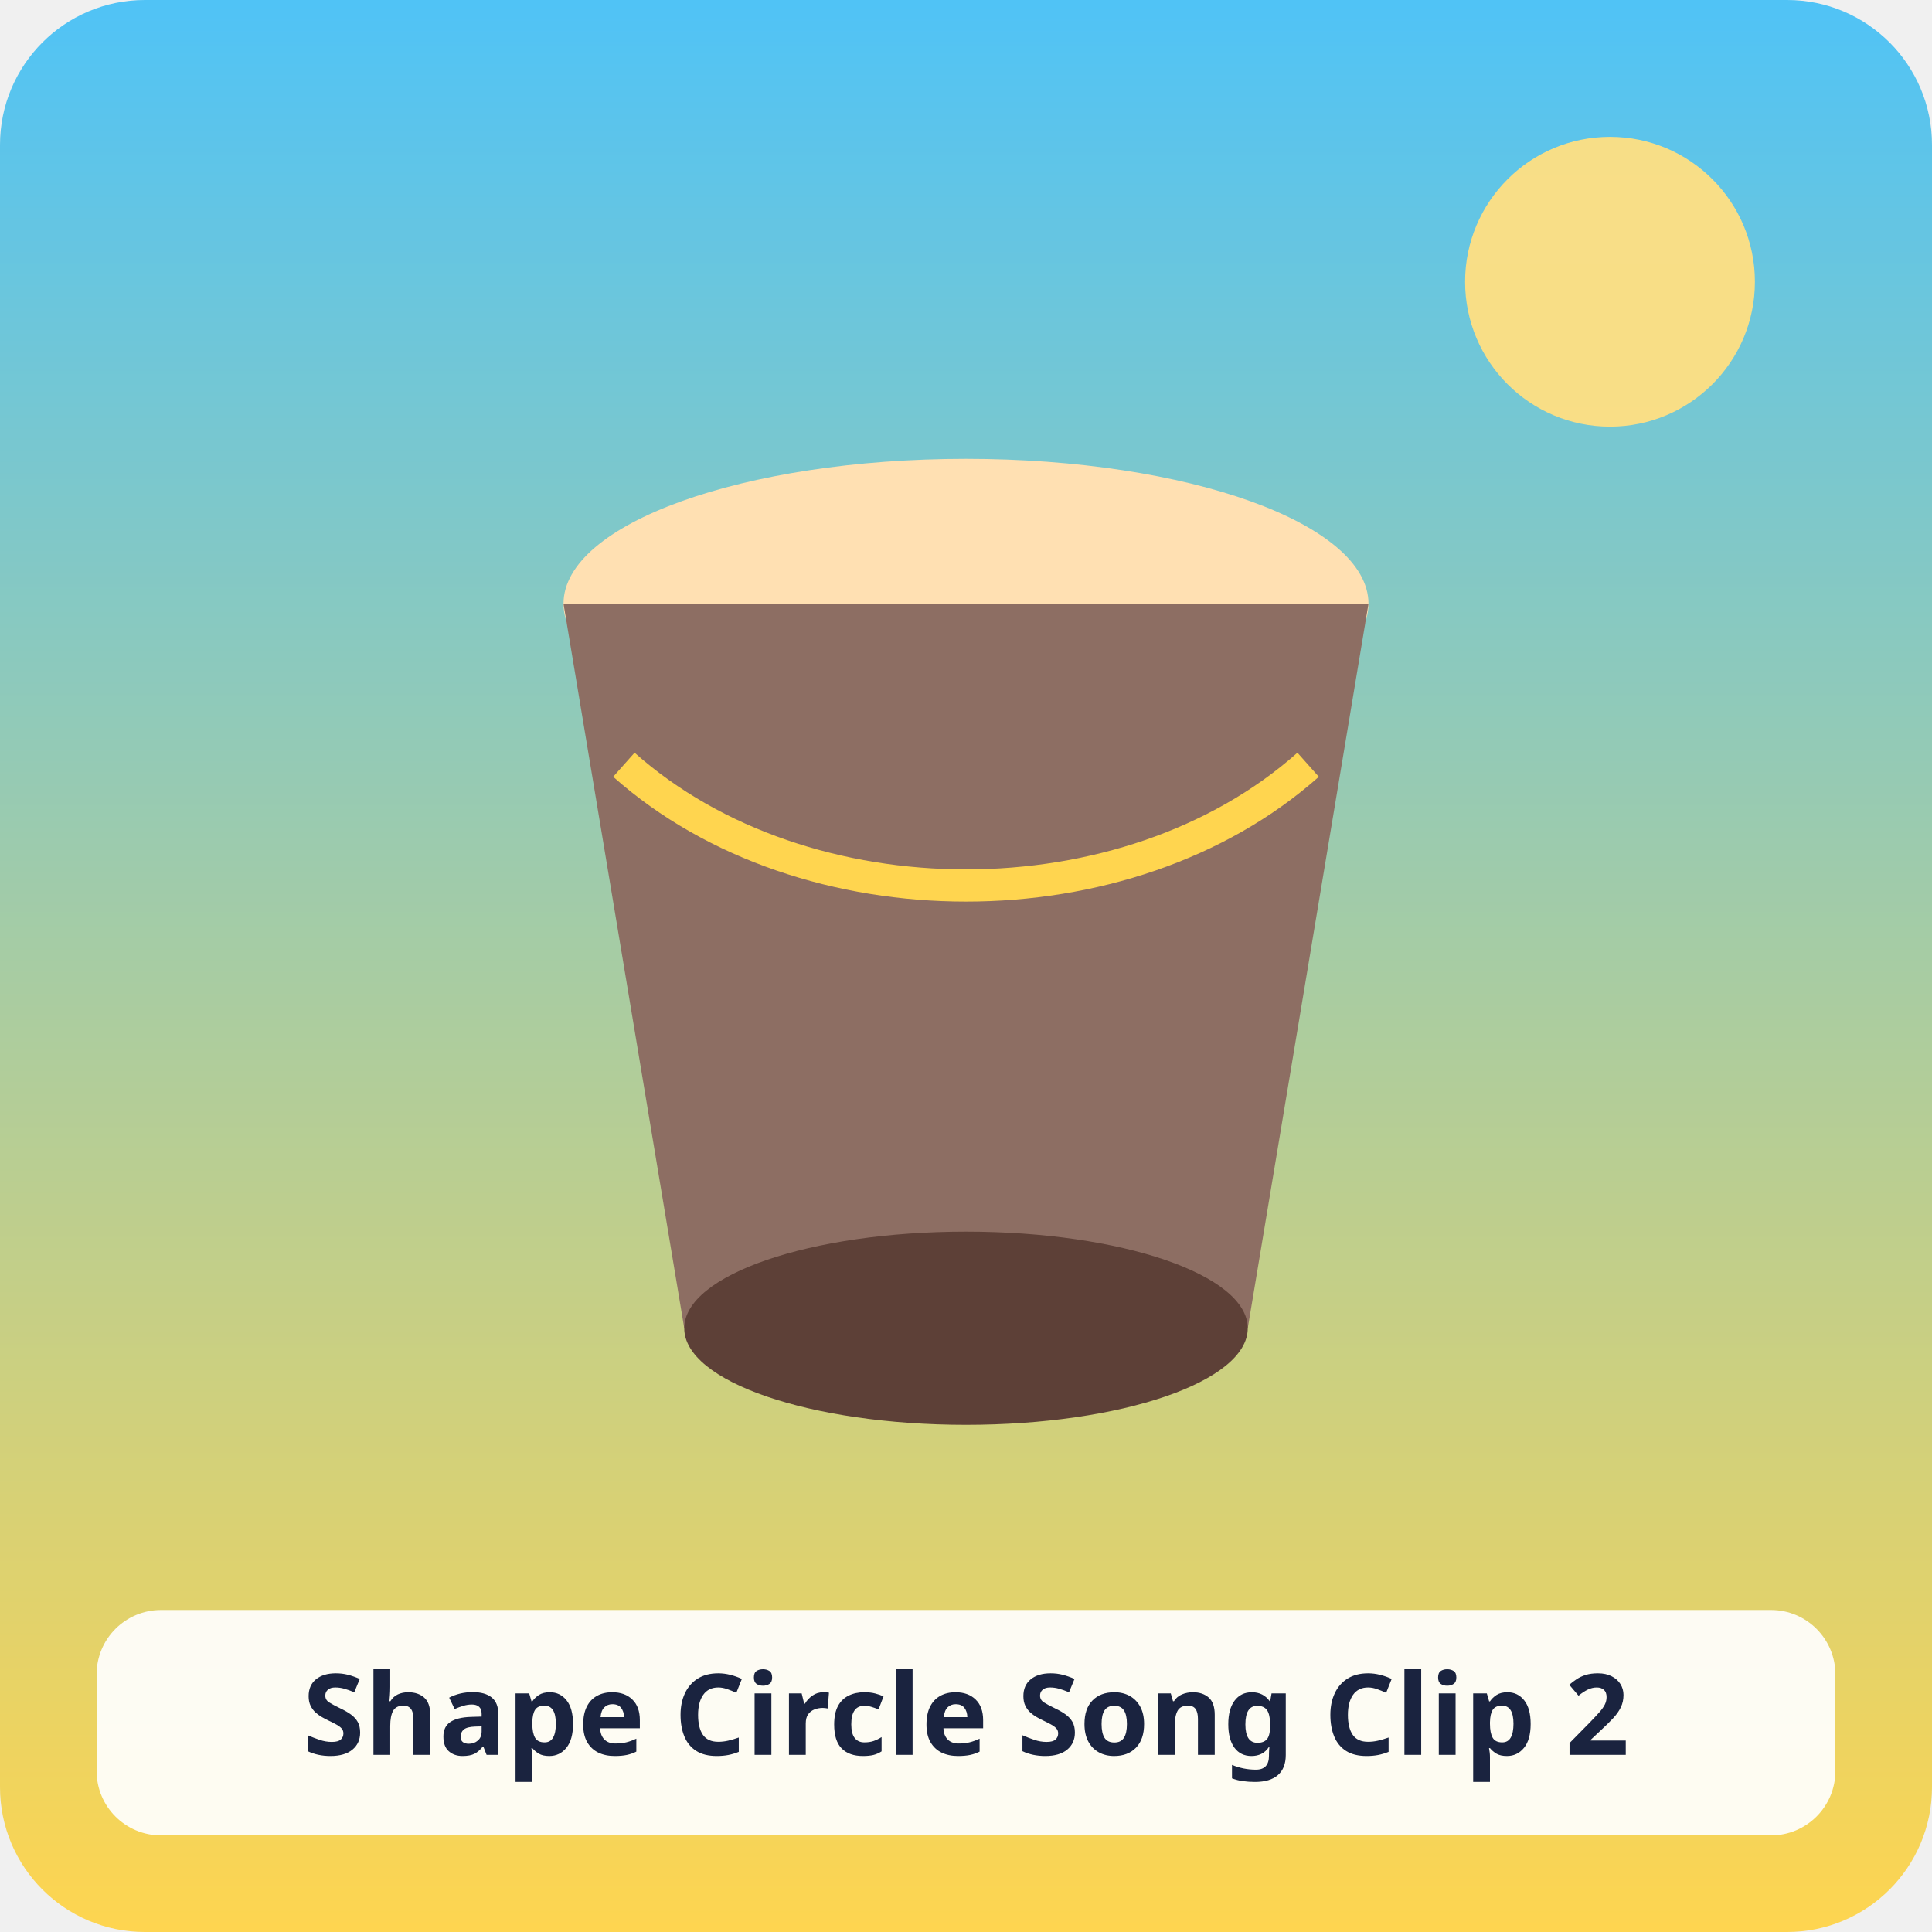
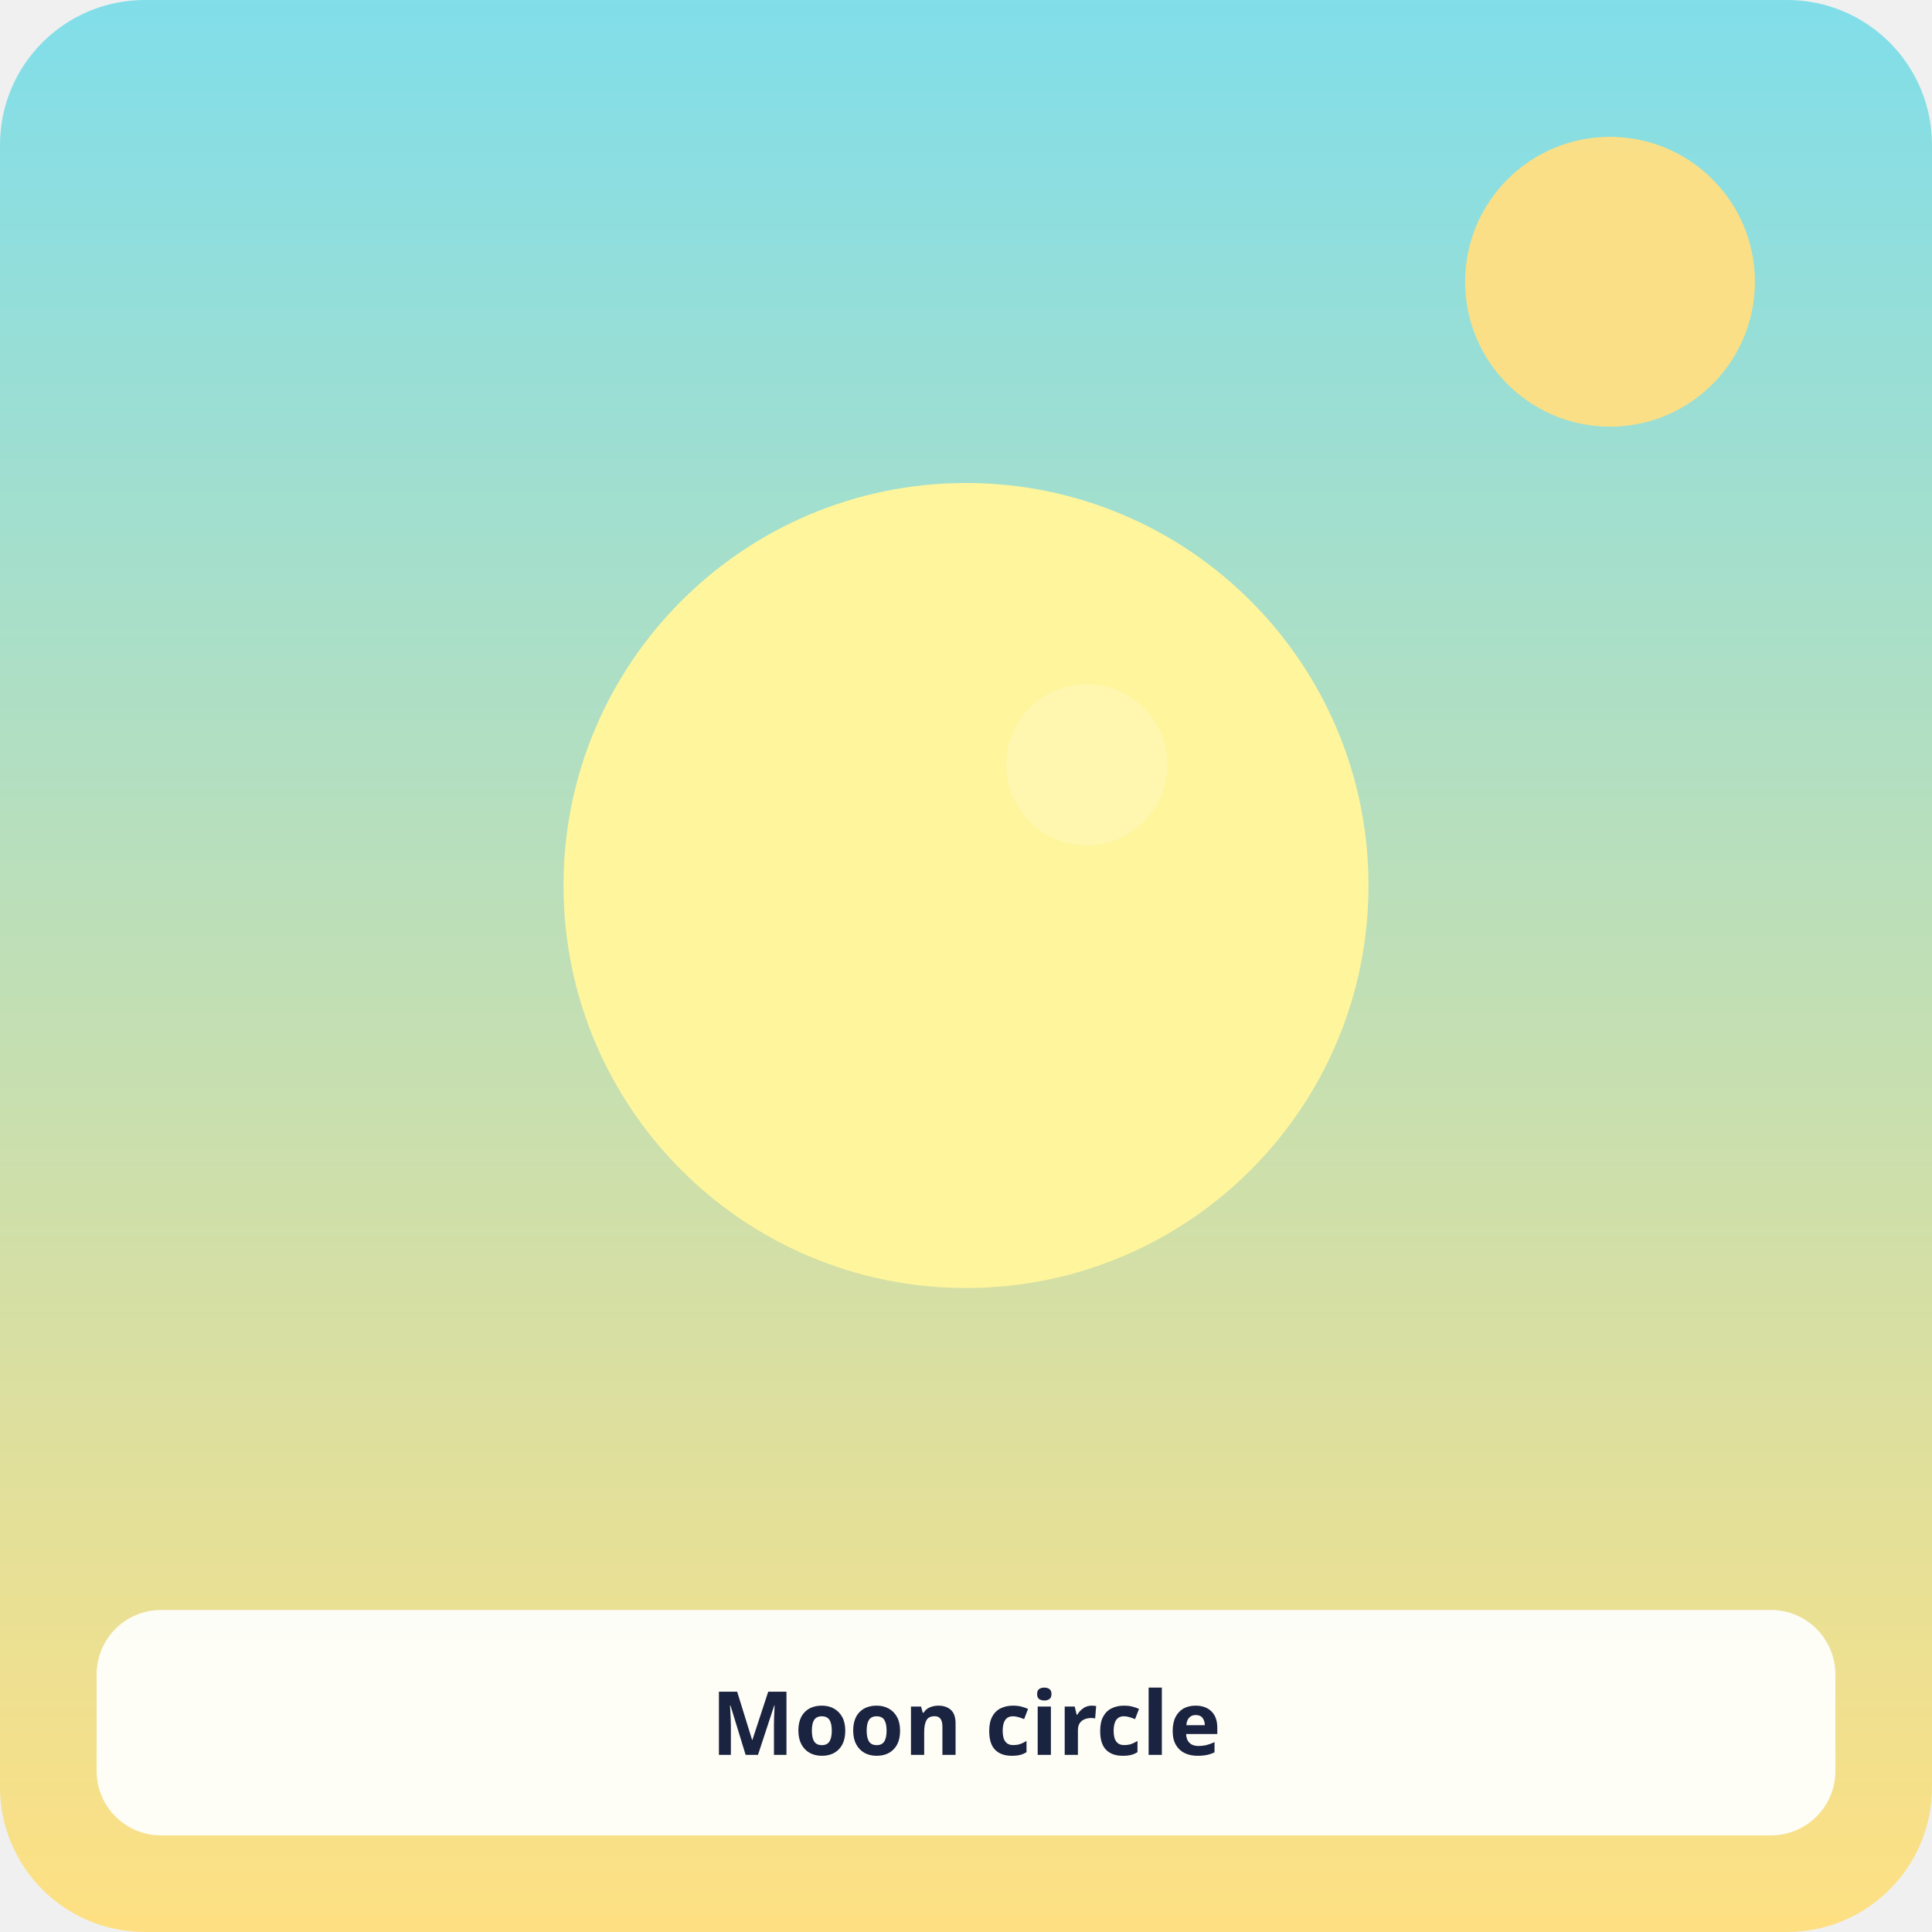
- <svg xmlns="http://www.w3.org/2000/svg" viewBox="0 0 480 480" role="img" aria-label="Shape Circle Song Clip 2">
+ <svg xmlns="http://www.w3.org/2000/svg" viewBox="0 0 480 480" role="img" aria-label="Moon circle">
  <defs>
    <linearGradient id="sky" x1="0" y1="0" x2="0" y2="1">
-       <stop offset="0%" stop-color="#4FC3F7" />
-       <stop offset="100%" stop-color="#FFD54F" />
+       <stop offset="0%" stop-color="#80DEEA" />
+       <stop offset="100%" stop-color="#FFE082" />
    </linearGradient>
  </defs>
  <rect width="480" height="480" rx="36" fill="url(#sky)" />
  <circle cx="400" cy="70" r="36" fill="#FFE082" opacity="0.95" />
-   <ellipse cx="240" cy="150" rx="100" ry="36" fill="#FFE0B2" />
-   <path d="M140 150 L170 330 Q240 370 310 330 L340 150" fill="#8D6E63" />
-   <ellipse cx="240" cy="330" rx="70" ry="24" fill="#5D4037" />
-   <path d="M155 190 C200 230 280 230 325 190" stroke="#FFD54F" stroke-width="8" fill="none" />
+   <circle cx="240" cy="220" r="100" fill="#FFF59D" />
+   <circle cx="270" cy="190" r="20" fill="#FFF9C4" opacity="0.5" />
  <rect x="24" y="400" width="432" height="56" rx="16" fill="#FFFFFF" opacity="0.92" />
-   <text x="240" y="436" text-anchor="middle" font-family="Nunito,Segoe UI,sans-serif" font-size="28" font-weight="700" fill="#1a233f">Shape Circle Song Clip 2</text>
+   <text x="240" y="436" text-anchor="middle" font-family="Nunito,Segoe UI,sans-serif" font-size="22" font-weight="700" fill="#1a233f">Moon circle</text>
</svg>
